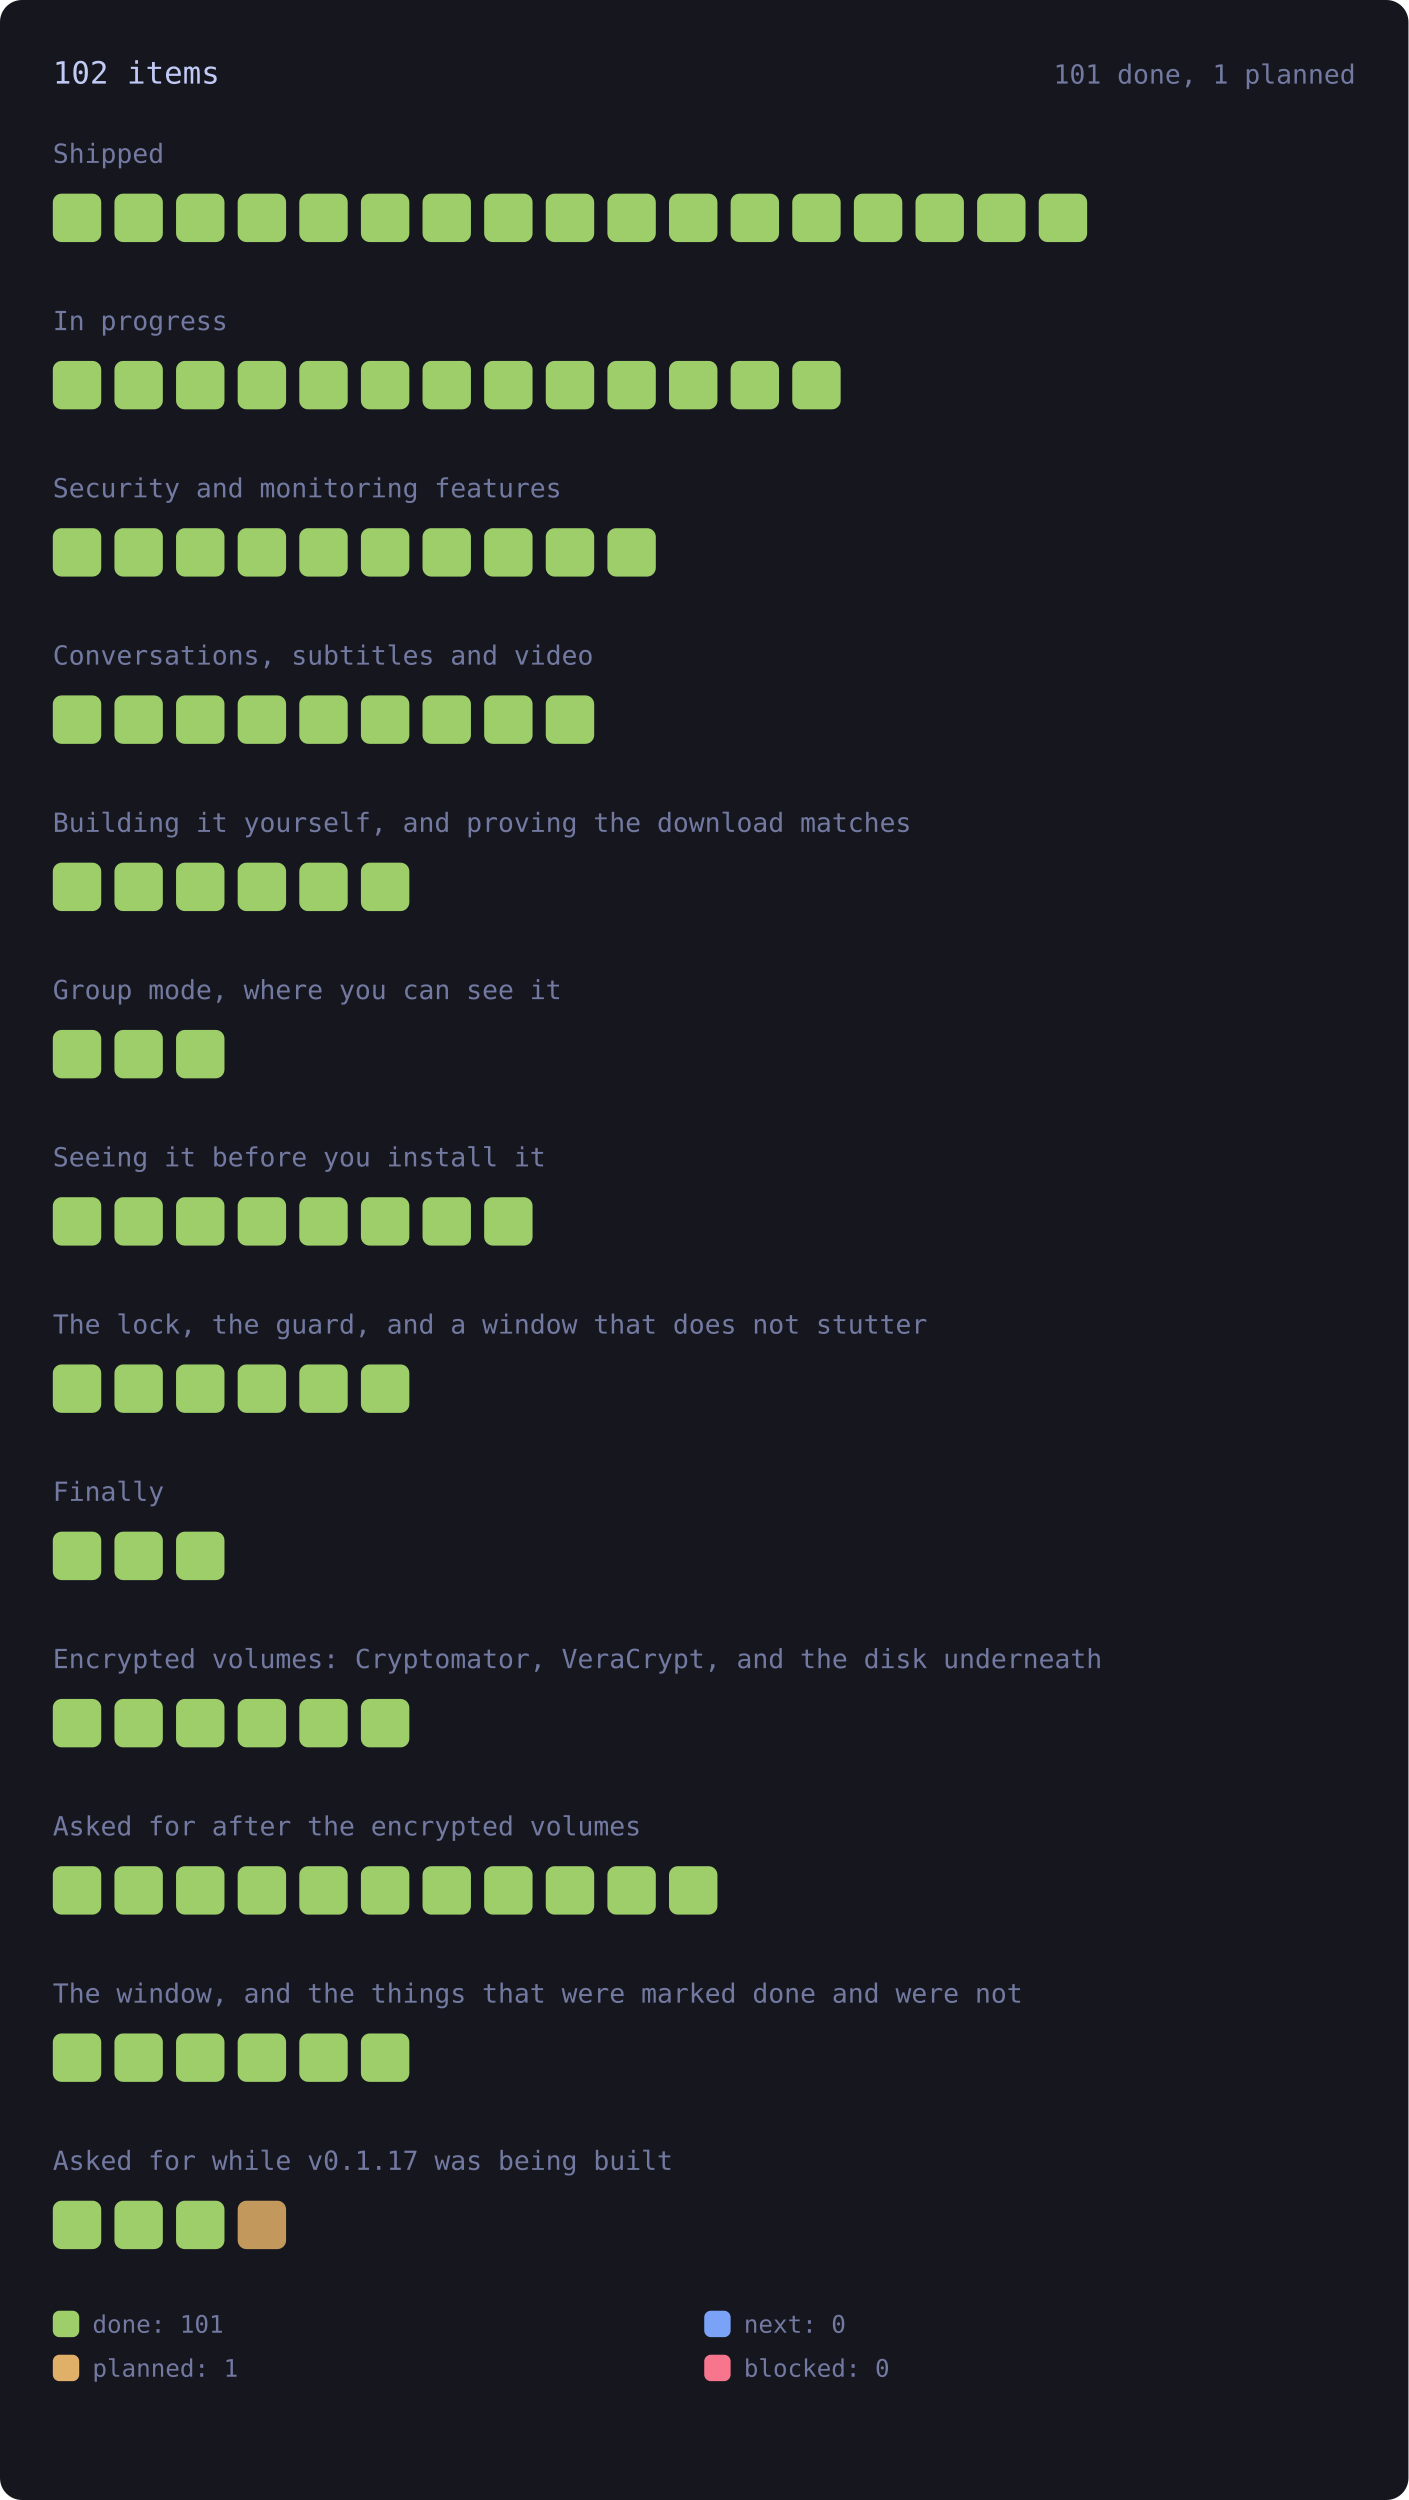
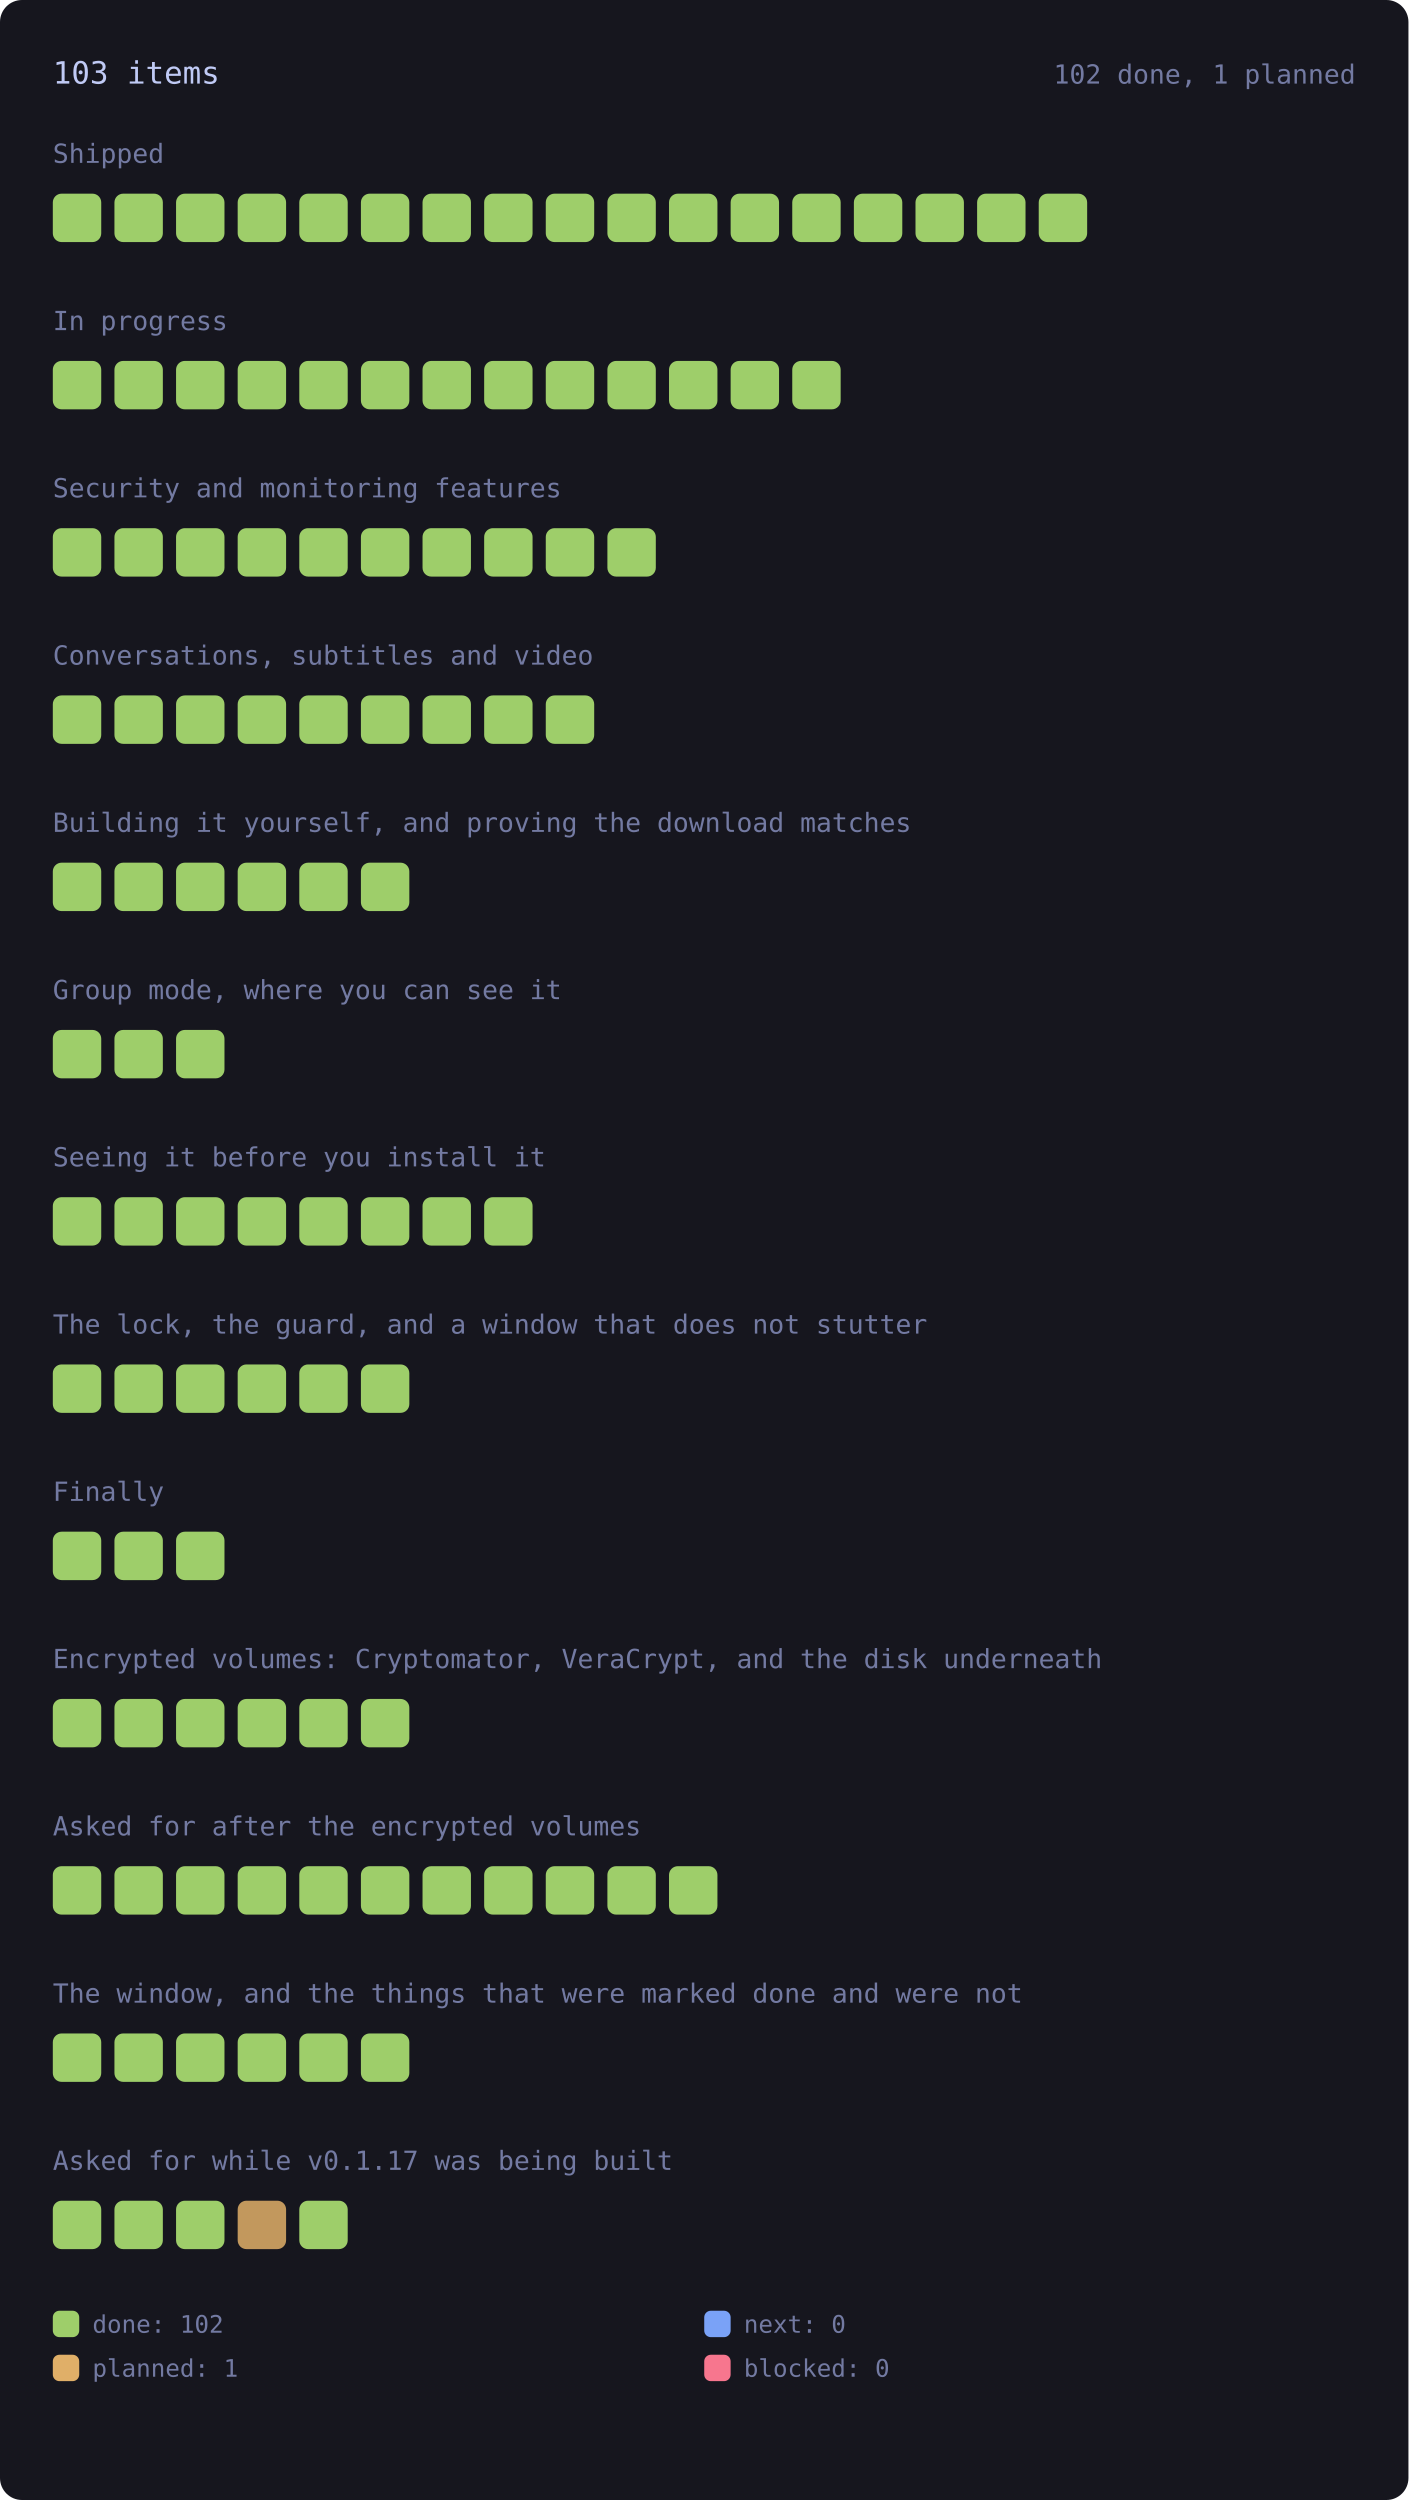
<svg xmlns="http://www.w3.org/2000/svg" viewBox="0 0 640 1136" width="640" height="1136" style="max-width:100%;height:auto" role="img" aria-label="every roadmap item, coloured by state">
  <style>.rm-square{transform-box:fill-box;transform-origin:center;animation:rm-in .45s cubic-bezier(.2,.8,.3,1) both;transition:filter .15s ease}.rm-square:hover{filter:brightness(1.35)}@keyframes rm-in{from{opacity:0;transform:scale(.4)}to{opacity:1;transform:none}}@media (prefers-reduced-motion:reduce){.rm-square{animation:none}}</style>
  <rect x="0" y="0" width="640" height="1136" rx="10" fill="var(--bg-inset, #16161e)" />
-   <text x="24.0" y="38.0" font-family="ui-monospace, SFMono-Regular, Menlo, Consolas, monospace" font-size="14" fill="var(--fg, #c0caf5)">102 items</text>
-   <text x="616.0" y="38.0" font-family="ui-monospace, SFMono-Regular, Menlo, Consolas, monospace" font-size="12" fill="var(--muted, #737aa2)" text-anchor="end">101 done, 1 planned</text>
+   <text x="24.0" y="38.0" font-family="ui-monospace, SFMono-Regular, Menlo, Consolas, monospace" font-size="14" fill="var(--fg, #c0caf5)">103 items</text>
+   <text x="616.0" y="38.0" font-family="ui-monospace, SFMono-Regular, Menlo, Consolas, monospace" font-size="12" fill="var(--muted, #737aa2)" text-anchor="end">102 done, 1 planned</text>
  <text x="24.0" y="74.0" font-family="ui-monospace, SFMono-Regular, Menlo, Consolas, monospace" font-size="12" fill="var(--muted, #737aa2)">Shipped</text>
  <g opacity="1">
    <rect class="rm-square" style="animation-delay:0ms" x="24.0" y="88.0" width="22.0" height="22.0" rx="4" fill="var(--ok, #9ece6a)" />
  </g>
  <g opacity="1">
    <rect class="rm-square" style="animation-delay:12ms" x="52.0" y="88.0" width="22.0" height="22.0" rx="4" fill="var(--ok, #9ece6a)" />
  </g>
  <g opacity="1">
    <rect class="rm-square" style="animation-delay:24ms" x="80.0" y="88.0" width="22.0" height="22.0" rx="4" fill="var(--ok, #9ece6a)" />
  </g>
  <g opacity="1">
    <rect class="rm-square" style="animation-delay:36ms" x="108.0" y="88.0" width="22.0" height="22.0" rx="4" fill="var(--ok, #9ece6a)" />
  </g>
  <g opacity="1">
    <rect class="rm-square" style="animation-delay:48ms" x="136.0" y="88.0" width="22.0" height="22.0" rx="4" fill="var(--ok, #9ece6a)" />
  </g>
  <g opacity="1">
    <rect class="rm-square" style="animation-delay:60ms" x="164.0" y="88.0" width="22.0" height="22.0" rx="4" fill="var(--ok, #9ece6a)" />
  </g>
  <g opacity="1">
    <rect class="rm-square" style="animation-delay:72ms" x="192.0" y="88.0" width="22.0" height="22.0" rx="4" fill="var(--ok, #9ece6a)" />
  </g>
  <g opacity="1">
    <rect class="rm-square" style="animation-delay:84ms" x="220.0" y="88.0" width="22.0" height="22.0" rx="4" fill="var(--ok, #9ece6a)" />
  </g>
  <g opacity="1">
    <rect class="rm-square" style="animation-delay:96ms" x="248.0" y="88.0" width="22.0" height="22.0" rx="4" fill="var(--ok, #9ece6a)" />
  </g>
  <g opacity="1">
    <rect class="rm-square" style="animation-delay:108ms" x="276.0" y="88.0" width="22.0" height="22.0" rx="4" fill="var(--ok, #9ece6a)" />
  </g>
  <g opacity="1">
    <rect class="rm-square" style="animation-delay:120ms" x="304.0" y="88.0" width="22.0" height="22.0" rx="4" fill="var(--ok, #9ece6a)" />
  </g>
  <g opacity="1">
    <rect class="rm-square" style="animation-delay:132ms" x="332.0" y="88.0" width="22.0" height="22.0" rx="4" fill="var(--ok, #9ece6a)" />
  </g>
  <g opacity="1">
    <rect class="rm-square" style="animation-delay:144ms" x="360.0" y="88.0" width="22.0" height="22.0" rx="4" fill="var(--ok, #9ece6a)" />
  </g>
  <g opacity="1">
    <rect class="rm-square" style="animation-delay:156ms" x="388.0" y="88.0" width="22.0" height="22.0" rx="4" fill="var(--ok, #9ece6a)" />
  </g>
  <g opacity="1">
    <rect class="rm-square" style="animation-delay:168ms" x="416.0" y="88.0" width="22.0" height="22.0" rx="4" fill="var(--ok, #9ece6a)" />
  </g>
  <g opacity="1">
    <rect class="rm-square" style="animation-delay:180ms" x="444.0" y="88.0" width="22.0" height="22.0" rx="4" fill="var(--ok, #9ece6a)" />
  </g>
  <g opacity="1">
    <rect class="rm-square" style="animation-delay:192ms" x="472.0" y="88.0" width="22.0" height="22.0" rx="4" fill="var(--ok, #9ece6a)" />
  </g>
  <text x="24.0" y="150.0" font-family="ui-monospace, SFMono-Regular, Menlo, Consolas, monospace" font-size="12" fill="var(--muted, #737aa2)">In progress</text>
  <g opacity="1">
    <rect class="rm-square" style="animation-delay:0ms" x="24.0" y="164.0" width="22.0" height="22.0" rx="4" fill="var(--ok, #9ece6a)" />
  </g>
  <g opacity="1">
    <rect class="rm-square" style="animation-delay:12ms" x="52.0" y="164.0" width="22.0" height="22.0" rx="4" fill="var(--ok, #9ece6a)" />
  </g>
  <g opacity="1">
    <rect class="rm-square" style="animation-delay:24ms" x="80.0" y="164.0" width="22.0" height="22.0" rx="4" fill="var(--ok, #9ece6a)" />
  </g>
  <g opacity="1">
    <rect class="rm-square" style="animation-delay:36ms" x="108.0" y="164.0" width="22.0" height="22.0" rx="4" fill="var(--ok, #9ece6a)" />
  </g>
  <g opacity="1">
    <rect class="rm-square" style="animation-delay:48ms" x="136.0" y="164.0" width="22.0" height="22.0" rx="4" fill="var(--ok, #9ece6a)" />
  </g>
  <g opacity="1">
    <rect class="rm-square" style="animation-delay:60ms" x="164.0" y="164.0" width="22.0" height="22.0" rx="4" fill="var(--ok, #9ece6a)" />
  </g>
  <g opacity="1">
    <rect class="rm-square" style="animation-delay:72ms" x="192.0" y="164.0" width="22.0" height="22.0" rx="4" fill="var(--ok, #9ece6a)" />
  </g>
  <g opacity="1">
    <rect class="rm-square" style="animation-delay:84ms" x="220.0" y="164.0" width="22.0" height="22.0" rx="4" fill="var(--ok, #9ece6a)" />
  </g>
  <g opacity="1">
    <rect class="rm-square" style="animation-delay:96ms" x="248.0" y="164.0" width="22.0" height="22.0" rx="4" fill="var(--ok, #9ece6a)" />
  </g>
  <g opacity="1">
    <rect class="rm-square" style="animation-delay:108ms" x="276.0" y="164.0" width="22.0" height="22.0" rx="4" fill="var(--ok, #9ece6a)" />
  </g>
  <g opacity="1">
    <rect class="rm-square" style="animation-delay:120ms" x="304.0" y="164.0" width="22.0" height="22.0" rx="4" fill="var(--ok, #9ece6a)" />
  </g>
  <g opacity="1">
    <rect class="rm-square" style="animation-delay:132ms" x="332.0" y="164.0" width="22.0" height="22.0" rx="4" fill="var(--ok, #9ece6a)" />
  </g>
  <g opacity="1">
    <rect class="rm-square" style="animation-delay:144ms" x="360.0" y="164.0" width="22.0" height="22.0" rx="4" fill="var(--ok, #9ece6a)" />
  </g>
  <text x="24.0" y="226.0" font-family="ui-monospace, SFMono-Regular, Menlo, Consolas, monospace" font-size="12" fill="var(--muted, #737aa2)">Security and monitoring features</text>
  <g opacity="1">
    <rect class="rm-square" style="animation-delay:0ms" x="24.0" y="240.0" width="22.0" height="22.0" rx="4" fill="var(--ok, #9ece6a)" />
  </g>
  <g opacity="1">
    <rect class="rm-square" style="animation-delay:12ms" x="52.0" y="240.0" width="22.0" height="22.0" rx="4" fill="var(--ok, #9ece6a)" />
  </g>
  <g opacity="1">
    <rect class="rm-square" style="animation-delay:24ms" x="80.0" y="240.0" width="22.0" height="22.0" rx="4" fill="var(--ok, #9ece6a)" />
  </g>
  <g opacity="1">
    <rect class="rm-square" style="animation-delay:36ms" x="108.0" y="240.0" width="22.0" height="22.0" rx="4" fill="var(--ok, #9ece6a)" />
  </g>
  <g opacity="1">
    <rect class="rm-square" style="animation-delay:48ms" x="136.0" y="240.0" width="22.0" height="22.0" rx="4" fill="var(--ok, #9ece6a)" />
  </g>
  <g opacity="1">
    <rect class="rm-square" style="animation-delay:60ms" x="164.0" y="240.0" width="22.0" height="22.0" rx="4" fill="var(--ok, #9ece6a)" />
  </g>
  <g opacity="1">
    <rect class="rm-square" style="animation-delay:72ms" x="192.0" y="240.0" width="22.0" height="22.0" rx="4" fill="var(--ok, #9ece6a)" />
  </g>
  <g opacity="1">
    <rect class="rm-square" style="animation-delay:84ms" x="220.0" y="240.0" width="22.0" height="22.0" rx="4" fill="var(--ok, #9ece6a)" />
  </g>
  <g opacity="1">
    <rect class="rm-square" style="animation-delay:96ms" x="248.0" y="240.0" width="22.0" height="22.0" rx="4" fill="var(--ok, #9ece6a)" />
  </g>
  <g opacity="1">
    <rect class="rm-square" style="animation-delay:108ms" x="276.0" y="240.0" width="22.0" height="22.0" rx="4" fill="var(--ok, #9ece6a)" />
  </g>
  <text x="24.0" y="302.0" font-family="ui-monospace, SFMono-Regular, Menlo, Consolas, monospace" font-size="12" fill="var(--muted, #737aa2)">Conversations, subtitles and video</text>
  <g opacity="1">
    <rect class="rm-square" style="animation-delay:0ms" x="24.0" y="316.0" width="22.0" height="22.0" rx="4" fill="var(--ok, #9ece6a)" />
  </g>
  <g opacity="1">
    <rect class="rm-square" style="animation-delay:12ms" x="52.0" y="316.0" width="22.0" height="22.0" rx="4" fill="var(--ok, #9ece6a)" />
  </g>
  <g opacity="1">
    <rect class="rm-square" style="animation-delay:24ms" x="80.0" y="316.0" width="22.0" height="22.0" rx="4" fill="var(--ok, #9ece6a)" />
  </g>
  <g opacity="1">
    <rect class="rm-square" style="animation-delay:36ms" x="108.0" y="316.0" width="22.0" height="22.0" rx="4" fill="var(--ok, #9ece6a)" />
  </g>
  <g opacity="1">
    <rect class="rm-square" style="animation-delay:48ms" x="136.0" y="316.0" width="22.0" height="22.0" rx="4" fill="var(--ok, #9ece6a)" />
  </g>
  <g opacity="1">
    <rect class="rm-square" style="animation-delay:60ms" x="164.0" y="316.0" width="22.0" height="22.0" rx="4" fill="var(--ok, #9ece6a)" />
  </g>
  <g opacity="1">
    <rect class="rm-square" style="animation-delay:72ms" x="192.0" y="316.0" width="22.0" height="22.0" rx="4" fill="var(--ok, #9ece6a)" />
  </g>
  <g opacity="1">
    <rect class="rm-square" style="animation-delay:84ms" x="220.0" y="316.0" width="22.0" height="22.0" rx="4" fill="var(--ok, #9ece6a)" />
  </g>
  <g opacity="1">
    <rect class="rm-square" style="animation-delay:96ms" x="248.0" y="316.0" width="22.0" height="22.0" rx="4" fill="var(--ok, #9ece6a)" />
  </g>
  <text x="24.0" y="378.0" font-family="ui-monospace, SFMono-Regular, Menlo, Consolas, monospace" font-size="12" fill="var(--muted, #737aa2)">Building it yourself, and proving the download matches</text>
  <g opacity="1">
    <rect class="rm-square" style="animation-delay:0ms" x="24.0" y="392.0" width="22.0" height="22.0" rx="4" fill="var(--ok, #9ece6a)" />
  </g>
  <g opacity="1">
    <rect class="rm-square" style="animation-delay:12ms" x="52.0" y="392.0" width="22.0" height="22.0" rx="4" fill="var(--ok, #9ece6a)" />
  </g>
  <g opacity="1">
    <rect class="rm-square" style="animation-delay:24ms" x="80.0" y="392.0" width="22.0" height="22.0" rx="4" fill="var(--ok, #9ece6a)" />
  </g>
  <g opacity="1">
    <rect class="rm-square" style="animation-delay:36ms" x="108.0" y="392.0" width="22.0" height="22.0" rx="4" fill="var(--ok, #9ece6a)" />
  </g>
  <g opacity="1">
    <rect class="rm-square" style="animation-delay:48ms" x="136.0" y="392.0" width="22.0" height="22.0" rx="4" fill="var(--ok, #9ece6a)" />
  </g>
  <g opacity="1">
    <rect class="rm-square" style="animation-delay:60ms" x="164.0" y="392.0" width="22.0" height="22.0" rx="4" fill="var(--ok, #9ece6a)" />
  </g>
  <text x="24.0" y="454.0" font-family="ui-monospace, SFMono-Regular, Menlo, Consolas, monospace" font-size="12" fill="var(--muted, #737aa2)">Group mode, where you can see it</text>
  <g opacity="1">
    <rect class="rm-square" style="animation-delay:0ms" x="24.0" y="468.0" width="22.0" height="22.0" rx="4" fill="var(--ok, #9ece6a)" />
  </g>
  <g opacity="1">
    <rect class="rm-square" style="animation-delay:12ms" x="52.0" y="468.0" width="22.0" height="22.0" rx="4" fill="var(--ok, #9ece6a)" />
  </g>
  <g opacity="1">
    <rect class="rm-square" style="animation-delay:24ms" x="80.0" y="468.0" width="22.0" height="22.0" rx="4" fill="var(--ok, #9ece6a)" />
  </g>
  <text x="24.0" y="530.0" font-family="ui-monospace, SFMono-Regular, Menlo, Consolas, monospace" font-size="12" fill="var(--muted, #737aa2)">Seeing it before you install it</text>
  <g opacity="1">
    <rect class="rm-square" style="animation-delay:0ms" x="24.0" y="544.0" width="22.0" height="22.0" rx="4" fill="var(--ok, #9ece6a)" />
  </g>
  <g opacity="1">
    <rect class="rm-square" style="animation-delay:12ms" x="52.0" y="544.0" width="22.0" height="22.0" rx="4" fill="var(--ok, #9ece6a)" />
  </g>
  <g opacity="1">
    <rect class="rm-square" style="animation-delay:24ms" x="80.0" y="544.0" width="22.0" height="22.0" rx="4" fill="var(--ok, #9ece6a)" />
  </g>
  <g opacity="1">
    <rect class="rm-square" style="animation-delay:36ms" x="108.0" y="544.0" width="22.0" height="22.0" rx="4" fill="var(--ok, #9ece6a)" />
  </g>
  <g opacity="1">
    <rect class="rm-square" style="animation-delay:48ms" x="136.0" y="544.0" width="22.0" height="22.0" rx="4" fill="var(--ok, #9ece6a)" />
  </g>
  <g opacity="1">
    <rect class="rm-square" style="animation-delay:60ms" x="164.0" y="544.0" width="22.0" height="22.0" rx="4" fill="var(--ok, #9ece6a)" />
  </g>
  <g opacity="1">
    <rect class="rm-square" style="animation-delay:72ms" x="192.0" y="544.0" width="22.0" height="22.0" rx="4" fill="var(--ok, #9ece6a)" />
  </g>
  <g opacity="1">
    <rect class="rm-square" style="animation-delay:84ms" x="220.0" y="544.0" width="22.0" height="22.0" rx="4" fill="var(--ok, #9ece6a)" />
  </g>
  <text x="24.0" y="606.0" font-family="ui-monospace, SFMono-Regular, Menlo, Consolas, monospace" font-size="12" fill="var(--muted, #737aa2)">The lock, the guard, and a window that does not stutter</text>
  <g opacity="1">
    <rect class="rm-square" style="animation-delay:0ms" x="24.0" y="620.0" width="22.0" height="22.0" rx="4" fill="var(--ok, #9ece6a)" />
  </g>
  <g opacity="1">
    <rect class="rm-square" style="animation-delay:12ms" x="52.0" y="620.0" width="22.0" height="22.0" rx="4" fill="var(--ok, #9ece6a)" />
  </g>
  <g opacity="1">
    <rect class="rm-square" style="animation-delay:24ms" x="80.0" y="620.0" width="22.0" height="22.0" rx="4" fill="var(--ok, #9ece6a)" />
  </g>
  <g opacity="1">
    <rect class="rm-square" style="animation-delay:36ms" x="108.0" y="620.0" width="22.0" height="22.0" rx="4" fill="var(--ok, #9ece6a)" />
  </g>
  <g opacity="1">
    <rect class="rm-square" style="animation-delay:48ms" x="136.0" y="620.0" width="22.0" height="22.0" rx="4" fill="var(--ok, #9ece6a)" />
  </g>
  <g opacity="1">
    <rect class="rm-square" style="animation-delay:60ms" x="164.0" y="620.0" width="22.0" height="22.0" rx="4" fill="var(--ok, #9ece6a)" />
  </g>
  <text x="24.0" y="682.0" font-family="ui-monospace, SFMono-Regular, Menlo, Consolas, monospace" font-size="12" fill="var(--muted, #737aa2)">Finally</text>
  <g opacity="1">
    <rect class="rm-square" style="animation-delay:0ms" x="24.0" y="696.0" width="22.0" height="22.0" rx="4" fill="var(--ok, #9ece6a)" />
  </g>
  <g opacity="1">
    <rect class="rm-square" style="animation-delay:12ms" x="52.0" y="696.0" width="22.0" height="22.0" rx="4" fill="var(--ok, #9ece6a)" />
  </g>
  <g opacity="1">
    <rect class="rm-square" style="animation-delay:24ms" x="80.0" y="696.0" width="22.0" height="22.0" rx="4" fill="var(--ok, #9ece6a)" />
  </g>
  <text x="24.0" y="758.0" font-family="ui-monospace, SFMono-Regular, Menlo, Consolas, monospace" font-size="12" fill="var(--muted, #737aa2)">Encrypted volumes: Cryptomator, VeraCrypt, and the disk underneath</text>
  <g opacity="1">
    <rect class="rm-square" style="animation-delay:0ms" x="24.0" y="772.0" width="22.0" height="22.0" rx="4" fill="var(--ok, #9ece6a)" />
  </g>
  <g opacity="1">
    <rect class="rm-square" style="animation-delay:12ms" x="52.0" y="772.0" width="22.0" height="22.0" rx="4" fill="var(--ok, #9ece6a)" />
  </g>
  <g opacity="1">
    <rect class="rm-square" style="animation-delay:24ms" x="80.0" y="772.0" width="22.0" height="22.0" rx="4" fill="var(--ok, #9ece6a)" />
  </g>
  <g opacity="1">
    <rect class="rm-square" style="animation-delay:36ms" x="108.0" y="772.0" width="22.0" height="22.0" rx="4" fill="var(--ok, #9ece6a)" />
  </g>
  <g opacity="1">
    <rect class="rm-square" style="animation-delay:48ms" x="136.0" y="772.0" width="22.0" height="22.0" rx="4" fill="var(--ok, #9ece6a)" />
  </g>
  <g opacity="1">
    <rect class="rm-square" style="animation-delay:60ms" x="164.0" y="772.0" width="22.0" height="22.0" rx="4" fill="var(--ok, #9ece6a)" />
  </g>
  <text x="24.0" y="834.0" font-family="ui-monospace, SFMono-Regular, Menlo, Consolas, monospace" font-size="12" fill="var(--muted, #737aa2)">Asked for after the encrypted volumes</text>
  <g opacity="1">
    <rect class="rm-square" style="animation-delay:0ms" x="24.0" y="848.0" width="22.0" height="22.0" rx="4" fill="var(--ok, #9ece6a)" />
  </g>
  <g opacity="1">
    <rect class="rm-square" style="animation-delay:12ms" x="52.0" y="848.0" width="22.0" height="22.0" rx="4" fill="var(--ok, #9ece6a)" />
  </g>
  <g opacity="1">
    <rect class="rm-square" style="animation-delay:24ms" x="80.0" y="848.0" width="22.0" height="22.0" rx="4" fill="var(--ok, #9ece6a)" />
  </g>
  <g opacity="1">
    <rect class="rm-square" style="animation-delay:36ms" x="108.0" y="848.0" width="22.0" height="22.0" rx="4" fill="var(--ok, #9ece6a)" />
  </g>
  <g opacity="1">
    <rect class="rm-square" style="animation-delay:48ms" x="136.0" y="848.0" width="22.0" height="22.0" rx="4" fill="var(--ok, #9ece6a)" />
  </g>
  <g opacity="1">
    <rect class="rm-square" style="animation-delay:60ms" x="164.0" y="848.0" width="22.0" height="22.0" rx="4" fill="var(--ok, #9ece6a)" />
  </g>
  <g opacity="1">
    <rect class="rm-square" style="animation-delay:72ms" x="192.0" y="848.0" width="22.0" height="22.0" rx="4" fill="var(--ok, #9ece6a)" />
  </g>
  <g opacity="1">
    <rect class="rm-square" style="animation-delay:84ms" x="220.0" y="848.0" width="22.0" height="22.0" rx="4" fill="var(--ok, #9ece6a)" />
  </g>
  <g opacity="1">
    <rect class="rm-square" style="animation-delay:96ms" x="248.0" y="848.0" width="22.0" height="22.0" rx="4" fill="var(--ok, #9ece6a)" />
  </g>
  <g opacity="1">
    <rect class="rm-square" style="animation-delay:108ms" x="276.0" y="848.0" width="22.0" height="22.0" rx="4" fill="var(--ok, #9ece6a)" />
  </g>
  <g opacity="1">
    <rect class="rm-square" style="animation-delay:120ms" x="304.0" y="848.0" width="22.0" height="22.0" rx="4" fill="var(--ok, #9ece6a)" />
  </g>
  <text x="24.0" y="910.0" font-family="ui-monospace, SFMono-Regular, Menlo, Consolas, monospace" font-size="12" fill="var(--muted, #737aa2)">The window, and the things that were marked done and were not</text>
  <g opacity="1">
    <rect class="rm-square" style="animation-delay:0ms" x="24.0" y="924.0" width="22.0" height="22.0" rx="4" fill="var(--ok, #9ece6a)" />
  </g>
  <g opacity="1">
    <rect class="rm-square" style="animation-delay:12ms" x="52.0" y="924.0" width="22.0" height="22.0" rx="4" fill="var(--ok, #9ece6a)" />
  </g>
  <g opacity="1">
    <rect class="rm-square" style="animation-delay:24ms" x="80.0" y="924.0" width="22.0" height="22.0" rx="4" fill="var(--ok, #9ece6a)" />
  </g>
  <g opacity="1">
    <rect class="rm-square" style="animation-delay:36ms" x="108.0" y="924.0" width="22.0" height="22.0" rx="4" fill="var(--ok, #9ece6a)" />
  </g>
  <g opacity="1">
    <rect class="rm-square" style="animation-delay:48ms" x="136.0" y="924.0" width="22.0" height="22.0" rx="4" fill="var(--ok, #9ece6a)" />
  </g>
  <g opacity="1">
    <rect class="rm-square" style="animation-delay:60ms" x="164.0" y="924.0" width="22.0" height="22.0" rx="4" fill="var(--ok, #9ece6a)" />
  </g>
  <text x="24.0" y="986.0" font-family="ui-monospace, SFMono-Regular, Menlo, Consolas, monospace" font-size="12" fill="var(--muted, #737aa2)">Asked for while v0.1.17 was being built</text>
  <g opacity="1">
    <rect class="rm-square" style="animation-delay:0ms" x="24.0" y="1000.0" width="22.0" height="22.0" rx="4" fill="var(--ok, #9ece6a)" />
  </g>
  <g opacity="1">
    <rect class="rm-square" style="animation-delay:12ms" x="52.0" y="1000.0" width="22.0" height="22.0" rx="4" fill="var(--ok, #9ece6a)" />
  </g>
  <g opacity="1">
    <rect class="rm-square" style="animation-delay:24ms" x="80.0" y="1000.0" width="22.0" height="22.0" rx="4" fill="var(--ok, #9ece6a)" />
  </g>
  <g opacity="0.85">
    <rect class="rm-square" style="animation-delay:36ms" x="108.0" y="1000.0" width="22.0" height="22.0" rx="4" fill="var(--warn, #e0af68)" />
  </g>
+   <g opacity="1">
+     <rect class="rm-square" style="animation-delay:48ms" x="136.0" y="1000.0" width="22.0" height="22.0" rx="4" fill="var(--ok, #9ece6a)" />
+   </g>
  <rect x="24.0" y="1050.0" width="12" height="12" rx="3" fill="var(--ok, #9ece6a)" />
-   <text x="42.0" y="1060.0" font-family="ui-monospace, SFMono-Regular, Menlo, Consolas, monospace" font-size="11" fill="var(--muted, #737aa2)">done: 101</text>
+   <text x="42.0" y="1060.0" font-family="ui-monospace, SFMono-Regular, Menlo, Consolas, monospace" font-size="11" fill="var(--muted, #737aa2)">done: 102</text>
  <rect x="320.0" y="1050.0" width="12" height="12" rx="3" fill="var(--accent, #7aa2f7)" />
  <text x="338.0" y="1060.0" font-family="ui-monospace, SFMono-Regular, Menlo, Consolas, monospace" font-size="11" fill="var(--muted, #737aa2)">next: 0</text>
  <rect x="24.0" y="1070.0" width="12" height="12" rx="3" fill="var(--warn, #e0af68)" />
  <text x="42.0" y="1080.0" font-family="ui-monospace, SFMono-Regular, Menlo, Consolas, monospace" font-size="11" fill="var(--muted, #737aa2)">planned: 1</text>
  <rect x="320.0" y="1070.0" width="12" height="12" rx="3" fill="var(--err, #f7768e)" />
  <text x="338.0" y="1080.0" font-family="ui-monospace, SFMono-Regular, Menlo, Consolas, monospace" font-size="11" fill="var(--muted, #737aa2)">blocked: 0</text>
</svg>
